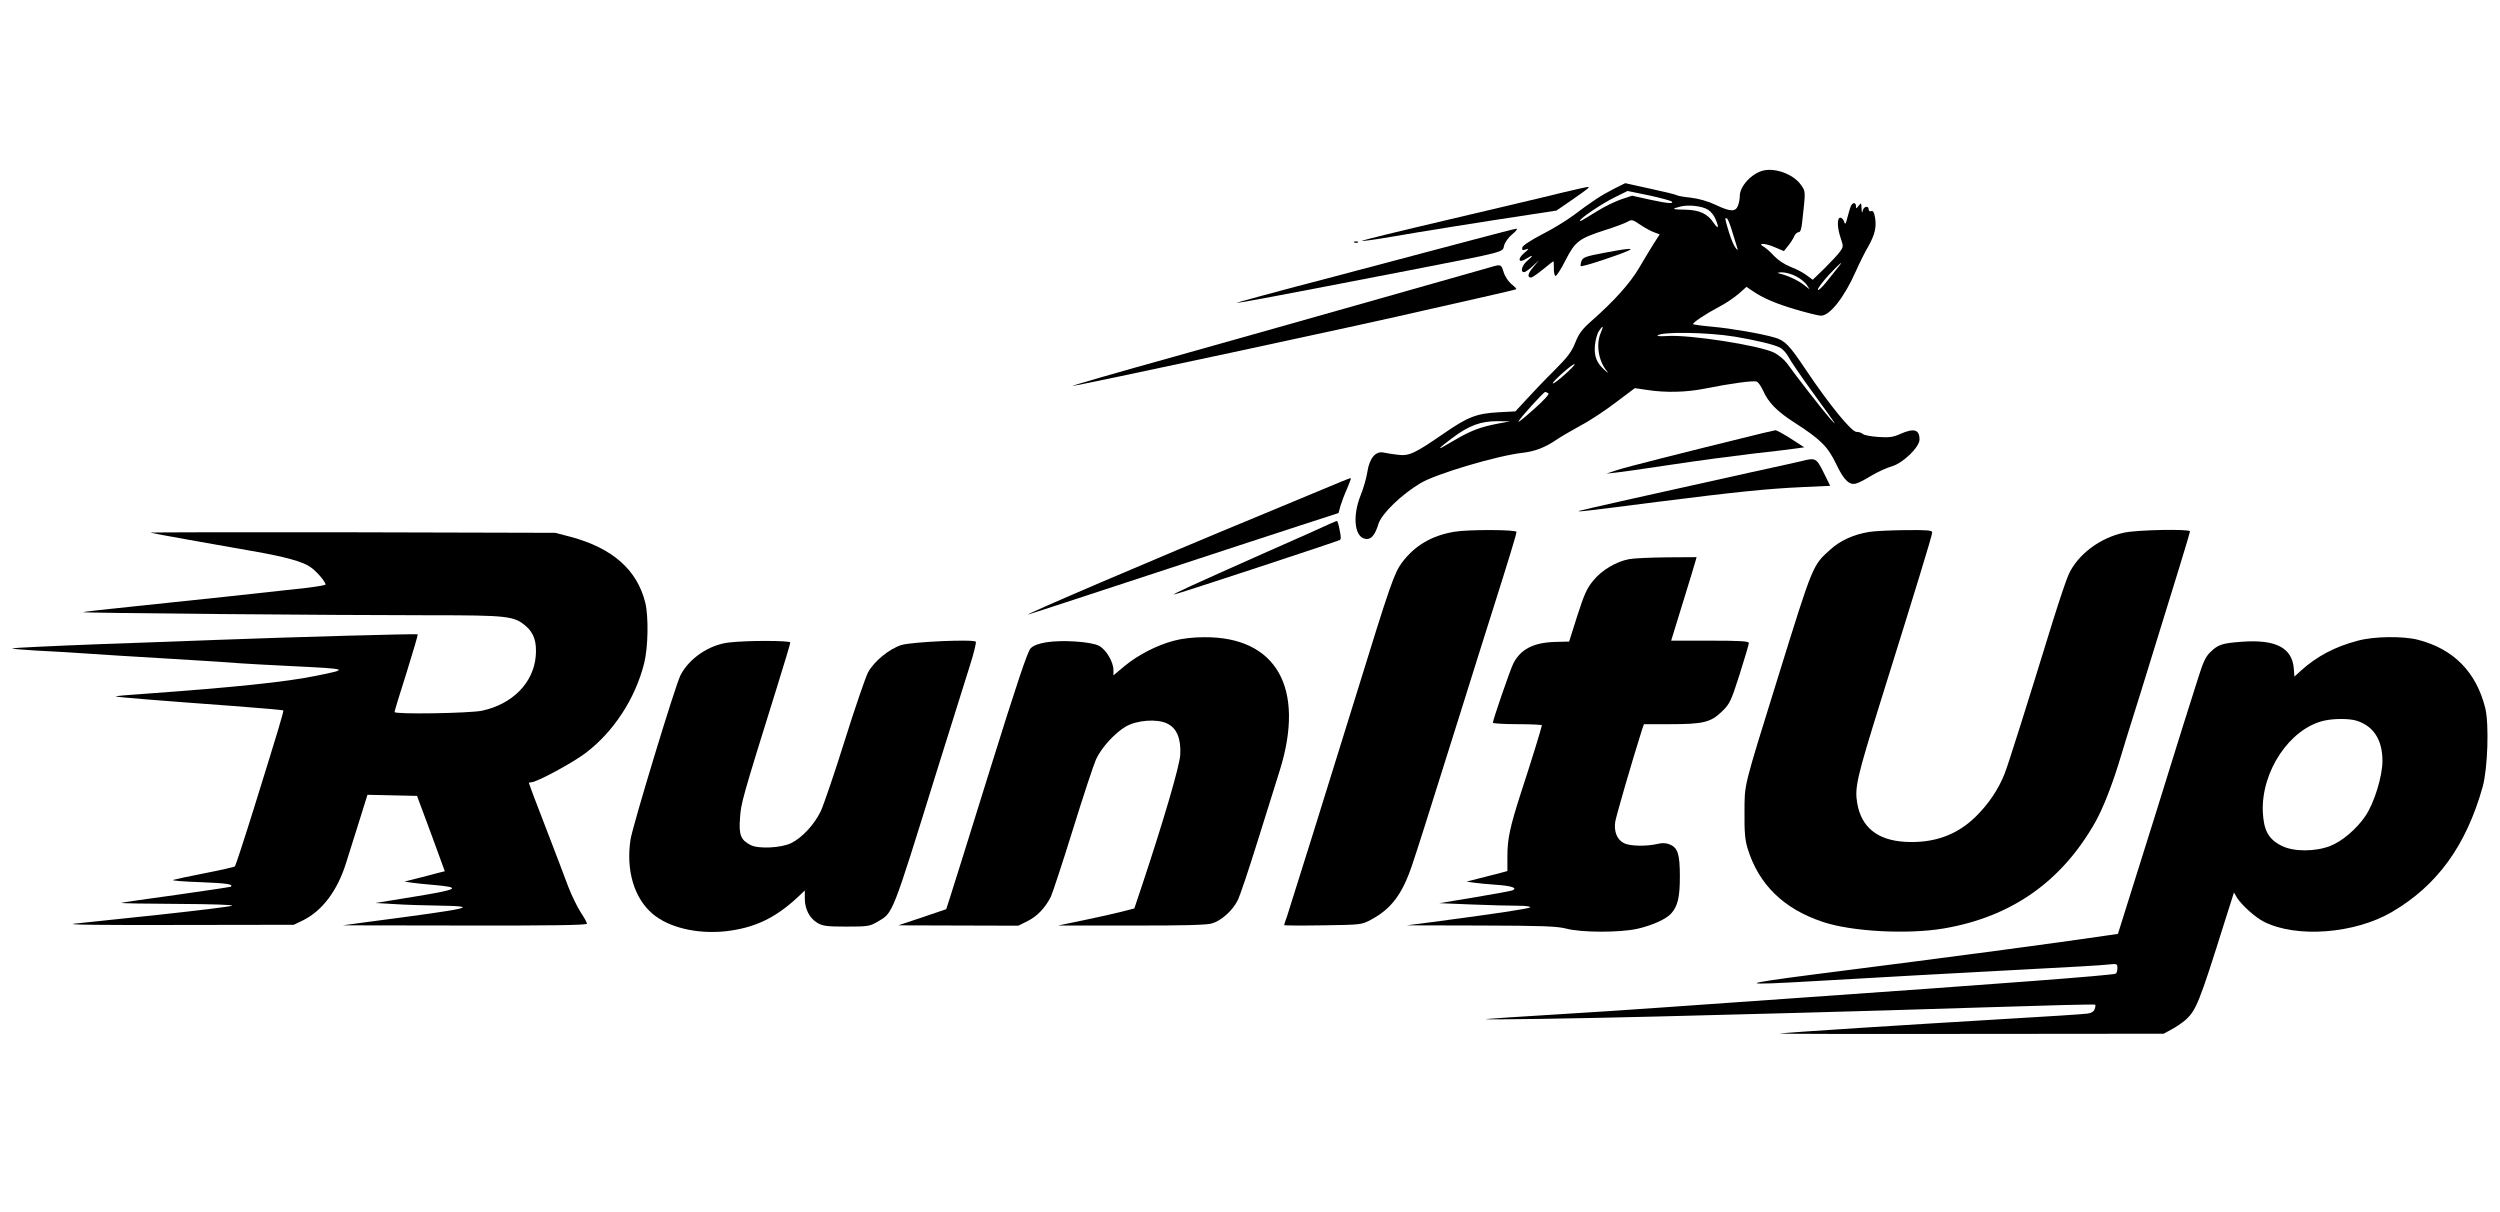
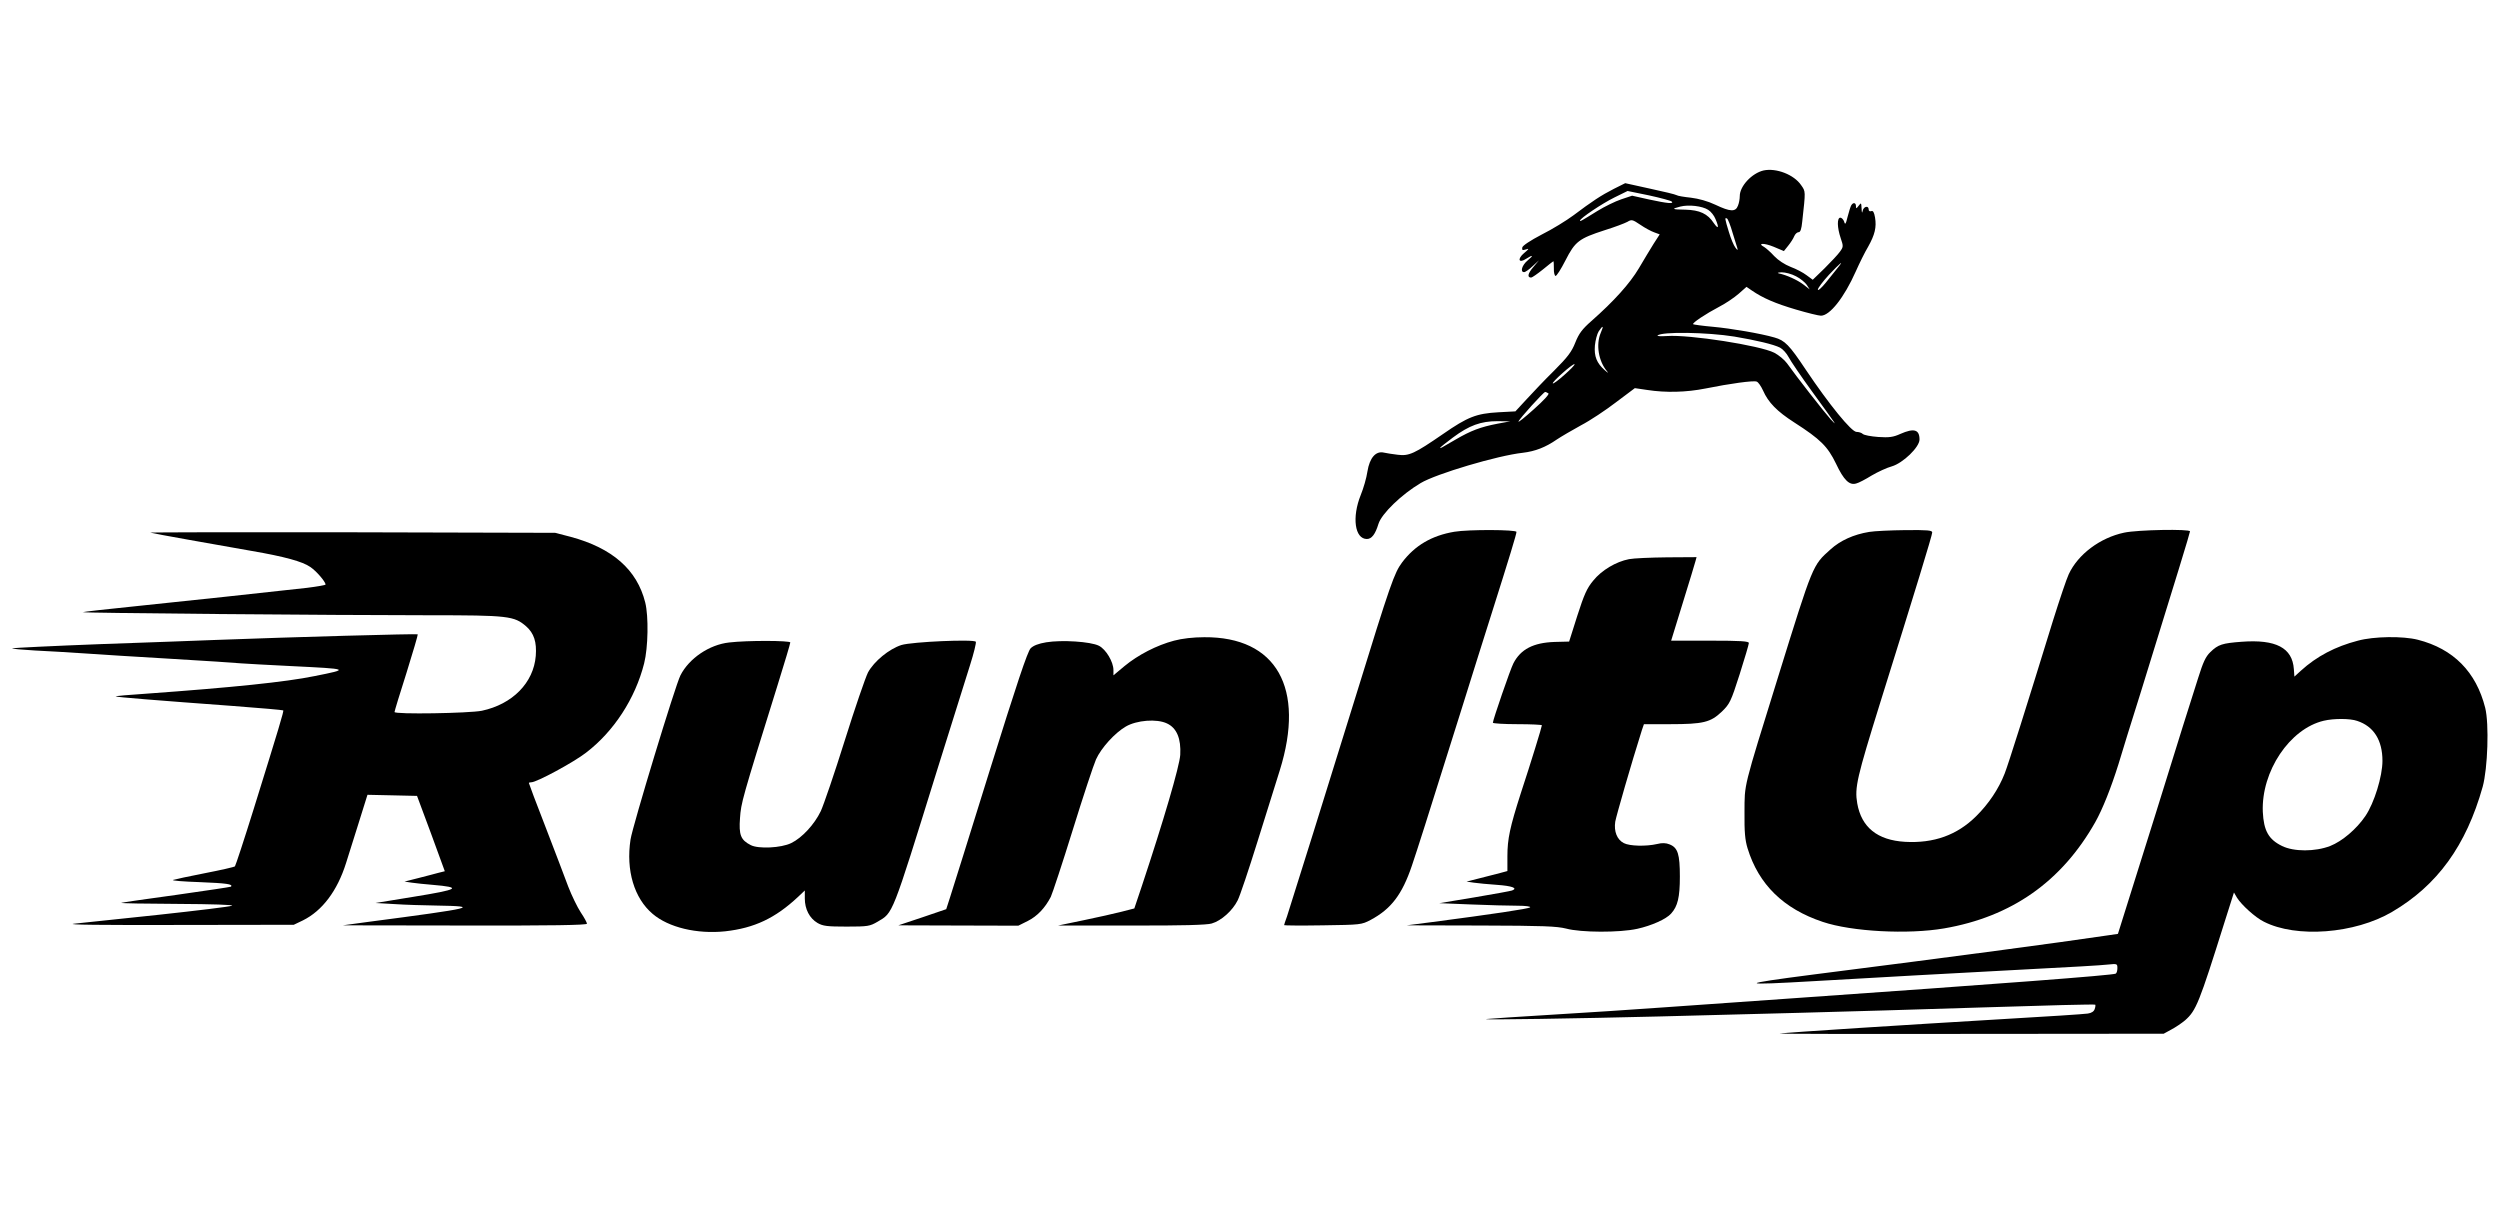
<svg xmlns="http://www.w3.org/2000/svg" version="1.2" viewBox="0 0 1486 720" width="1486" height="720">
  <style>
		.s0 { fill: #000000 } 
	</style>
  <g>
    <path class="s0" d="m1048.26 101.32c-6.91 1.62-14.14 9.28-14.14 15.22 0 1.62-0.43 4.21-1.08 5.72-1.4 3.78-4.53 3.67-13.38-0.54-4.53-2.16-10.03-3.67-14.56-4.21-4.11-0.43-7.99-1.08-8.53-1.51-0.65-0.43-7.77-2.16-15.86-3.88l-14.68-3.24-6.69 3.34c-7.66 3.89-13.16 7.56-24.06 15.76-4.21 3.13-12.63 8.31-18.89 11.44-6.8 3.56-11.33 6.58-11.54 7.66-0.33 1.62 0.1 1.83 2.15 1.19 2.05-0.76 1.95-0.33-1.07 2.15-4.21 3.56-3.24 6.37 1.29 3.35 4.1-2.59 4.53-2.05 0.76 1.08-3.35 2.8-4.54 6.9-2.05 6.9 0.75 0 3.02-1.61 5.07-3.56l3.77-3.45-3.45 4.1c-3.24 3.78-3.67 6.15-1.19 6.15 0.54 0 3.67-2.16 7.02-4.85 3.24-2.7 6.04-4.86 6.26-4.86 0.1 0 0.21 1.94 0.21 4.32-0.11 2.26 0.43 4.31 0.97 4.42 0.65 0.11 3.24-3.99 5.94-9.28 5.72-11.22 7.98-12.95 23.31-17.91 5.93-1.84 11.87-4.1 13.49-4.97 2.48-1.51 3.02-1.4 7.66 1.73 2.8 1.94 6.47 3.88 8.31 4.53l3.23 1.19-3.56 5.5c-1.94 3.13-5.93 9.71-8.84 14.68-5.29 8.95-14.79 19.53-28.28 31.4-5.39 4.75-7.34 7.34-9.49 12.73-2.16 5.51-4.54 8.64-12.63 16.73-5.5 5.4-12.84 13.17-16.4 17.05l-6.58 7.12-10.15 0.54c-13.06 0.76-18.13 2.7-32.91 12.95-16.94 11.66-20.18 13.17-26.87 12.3-3.02-0.32-6.8-0.97-8.31-1.29-4.75-1.08-8.42 3.13-9.71 11.22-0.54 3.78-2.38 10.14-3.99 14.03-5.29 13.16-3.57 26.11 3.66 26.11 2.81 0 4.97-2.69 6.91-9.06 1.94-6.04 13.6-17.37 25.04-24.17 9.17-5.51 45.86-16.41 60.75-18.02 7.34-0.87 13.49-3.24 20.18-7.88 2.59-1.73 9.06-5.51 14.35-8.42 5.4-2.8 14.79-9.06 20.83-13.7l11.22-8.42 7.34 1.08c11.11 1.73 23.31 1.4 34.64-0.86 14.46-2.92 28.49-4.86 30.43-4.11 0.97 0.33 2.59 2.7 3.78 5.29 3.13 7.12 8.31 12.41 18.56 18.99 15.64 10.04 19.85 14.25 24.82 24.5 4.64 9.82 7.98 13.06 12.08 11.76 1.41-0.32 5.51-2.48 9.17-4.75 3.67-2.15 9.07-4.64 11.88-5.39 6.69-1.94 16.51-11.44 16.51-15.97 0-5.94-3.24-6.91-11.34-3.35-4.31 1.95-6.69 2.27-13.16 1.84-4.42-0.33-8.53-1.08-9.28-1.84-0.65-0.64-2.27-1.18-3.67-1.18-3.02 0-16.19-16.19-30.11-36.91-9.82-14.78-12.51-17.48-18.67-19.21-8.2-2.37-25.89-5.39-36.58-6.36-6.15-0.54-11.44-1.3-11.76-1.52-0.65-0.75 7.45-6.15 15.65-10.46 3.77-1.94 8.85-5.4 11.44-7.66l4.64-4.1 3.13 2.15c6.58 4.54 14.13 7.77 26.22 11.33 6.9 2.05 13.59 3.67 14.89 3.67 5.29 0 13.81-10.79 20.72-26.33 2.16-4.85 5.39-11.44 7.34-14.67 3.99-7.13 5.07-11.55 4.1-17.38-0.54-3.13-1.19-4.21-2.27-3.77-0.86 0.32-1.51-0.11-1.51-0.97 0-2.59-3.02-1.84-3.56 0.75q-0.49 2.59-0.65-1.29c-0.21-3.57-0.21-3.67-1.72-1.73-1.41 1.83-1.62 1.94-1.62 0.32 0-2.16-1.62-2.48-2.81-0.54-0.43 0.76-1.4 3.78-2.16 6.8-1.08 4.53-1.51 4.97-2.05 2.92-0.43-1.3-1.51-2.38-2.26-2.38-2.05 0-1.95 5.83 0.21 12.2 1.62 4.74 1.62 5.17-0.43 7.98-1.19 1.73-5.4 6.15-9.17 9.93l-7.02 6.8-3.67-2.7c-1.94-1.51-6.25-3.78-9.49-4.96-3.56-1.41-7.34-3.89-9.71-6.37-2.05-2.27-4.75-4.64-5.94-5.4-4.42-2.37-0.32-2.59 5.51-0.21l6.15 2.59 2.59-3.24c1.4-1.73 3.02-4.21 3.56-5.61 0.54-1.3 1.72-2.38 2.59-2.38 1.08 0 1.72-1.83 2.15-6.25 2.06-18.57 2.06-17.81-0.64-21.69-4.21-6.26-14.79-10.36-22.34-8.75zm-54.6 18.46c1.51 1.51-2.38 1.18-13.38-1.19l-10.15-2.27-6.47 2.16c-3.56 1.19-9.93 4.32-14.14 6.91-9.93 6.15-10.36 6.37-10.36 5.72 0-1.3 12.95-10.04 20.4-13.71l7.87-3.88 12.63 2.59c6.91 1.51 12.95 3.13 13.6 3.67zm21.69 4.96c1.62 0.97 3.56 3.45 4.31 5.4 2.27 5.28 1.84 6.47-0.97 2.48-3.67-5.61-8.41-7.77-16.94-7.99-7.99-0.1-8.52-0.43-3.02-1.83 5.07-1.3 13.16-0.33 16.62 1.94zm14.46 13.49c1.29 4.21 2.59 8.42 2.91 9.39 0.32 1.29 0 1.19-1.19-0.43-0.97-1.19-2.69-5.29-3.88-9.28-2.48-8.1-2.59-8.85-1.08-7.99 0.54 0.32 2.05 4.1 3.24 8.31zm62.37 21.15c-1.4 1.73-4.53 5.61-7.01 8.74-2.59 3.13-4.64 4.97-4.64 3.99 0-0.86 3.02-4.85 6.58-8.74 6.8-7.23 9.49-9.39 5.07-3.99zm-24.6 4.86c2.59 1.29 5.39 3.67 6.36 5.07l1.73 2.7-3.78-2.92c-3.56-2.7-9.93-5.61-14.57-6.58-1.18-0.32-0.43-0.54 1.73-0.65 2.16 0 5.94 0.97 8.53 2.38zm-116.12 33.66c-2.91 6.91-1.29 16.73 3.67 22.67 1.19 1.4 0.65 1.18-1.29-0.54-4.75-4.21-6.37-8.2-5.83-14.68 0.32-3.13 1.3-6.91 2.27-8.42 2.59-3.88 3.13-3.45 1.18 0.97zm79.43 2.16c12.84 2.16 23.41 4.64 27.19 6.59 1.62 0.86 3.88 3.34 5.07 5.61 1.08 2.15 7.45 11.54 14.14 20.72 14.89 20.5 15.11 20.82 10.79 16.18-3.35-3.67-20.4-25.46-25.9-33.23-1.51-2.05-4.86-4.86-7.55-6.26-8.42-4.32-50.61-10.9-63.78-9.93-3.56 0.21-6.04 0.11-5.61-0.32 2.48-2.38 29.57-1.95 45.65 0.64zm-100.9 22.66c-3.56 3.24-6.69 5.51-7.01 5.18-0.33-0.32 2.37-3.13 5.93-6.26 3.56-3.23 6.69-5.5 7.01-5.17 0.33 0.32-2.37 3.12-5.93 6.25zm-9.6 11.12c0.64 0.43-2.81 4.21-8.64 9.39-5.29 4.75-9.39 8.09-9.17 7.34 0.54-1.73 15-17.59 15.86-17.59 0.43 0 1.3 0.43 1.95 0.86zm-30.33 18.02c-10.03 1.94-15.75 4.1-24.82 9.39-9.6 5.61-9.17 5.39-9.17 4.85 0-0.21 3.45-3.02 7.55-6.04 9.72-7.23 16.62-9.71 26.44-9.71l7.56 0.11z" />
-     <path class="s0" d="m927.29 114.81c-7.98 2.05-38.09 9.07-66.8 15.87-28.59 6.69-51.58 12.3-50.93 12.51 0.65 0.22 8.31-0.86 17.05-2.37 17.91-3.13 55.79-9.17 81.58-13.06l16.94-2.59 8.96-6.15c10.68-7.44 11.33-7.98 9.39-7.88-0.86 0.11-8.2 1.73-16.19 3.67z" />
-     <path class="s0" d="m875.49 142.55c-13.38 3.56-50.71 13.49-83.09 22.01-32.37 8.42-58.05 15.43-57.19 15.43 1.62 0.11 21.15-3.56 101.98-19.21 59.13-11.54 55.79-10.68 56.87-14.89 0.53-1.94 2.59-4.85 4.85-6.69 2.27-1.83 3.35-3.34 2.48-3.24-0.86 0-12.51 3.03-25.9 6.59z" />
-     <path class="s0" d="m805.14 144.16c0.75 0.33 1.72 0.22 2.05-0.1 0.43-0.33-0.22-0.65-1.41-0.54-1.18 0-1.51 0.32-0.64 0.64z" />
-     <path class="s0" d="m953.3 150.32c-10.9 2.05-12.41 2.69-13.27 4.85-0.54 1.4-0.65 2.81-0.44 3.02 0.33 0.33 6.48-1.4 13.82-3.88 21.04-7.12 21.04-7.99-0.11-3.99z" />
-     <path class="s0" d="m886.29 158.73c-2.05 0.54-31.73 8.96-65.83 18.67-34.1 9.71-89.35 25.25-122.69 34.64-33.46 9.28-60.54 17.16-60.43 17.37 0.53 0.54 180.64-38.09 209.56-44.99 7.12-1.62 22.23-5.08 33.45-7.56 11.33-2.59 20.72-4.75 20.94-4.96 0.21-0.22-1.08-1.62-3.03-3.13-1.83-1.62-3.88-4.75-4.53-7.12-1.4-4.54-1.62-4.64-7.44-2.92z" />
-     <path class="s0" d="m1047.61 257.47c-50.5 12.41-81.04 20.18-86.33 21.91l-6.47 2.16 4.86-0.54c2.69-0.22 17.69-2.38 33.45-4.75 15.75-2.38 37.55-5.29 48.56-6.58 11-1.19 22.44-2.59 25.36-3.03l5.39-0.75-7.98-5.18c-4.43-2.81-8.53-5.07-9.18-4.97-0.64 0.11-4.1 0.87-7.66 1.73z" />
-     <path class="s0" d="m1070.81 274.09c-2.05 0.54-15.86 3.56-30.75 6.8-52.23 11.54-100.36 22.34-101.44 22.77-1.4 0.75 2.48 0.32 46.94-5.4 47.81-6.04 65.18-7.77 86.01-8.74l16.29-0.75-3.88-7.88c-4.32-8.63-4.75-8.96-13.17-6.8z" />
-     <path class="s0" d="m796.72 286.5c-3.24 1.4-24.6 10.25-47.48 19.75-63.24 26.11-144.28 60.86-137.8 58.92 1.08-0.22 32.91-10.69 70.68-23.1 37.77-12.41 78.77-25.9 91.18-29.89l22.34-7.23 1.08-4.1c0.65-2.16 2.37-6.8 3.88-10.14 1.41-3.46 2.59-6.37 2.38-6.48-0.22-0.1-3.02 0.87-6.26 2.27z" />
-     <path class="s0" d="m790.78 311.21c-1.72 0.86-19.74 8.96-39.92 17.81-43.38 19.31-53.53 23.95-53.09 24.38 0.21 0.33 89.45-29.02 98.52-32.37 0.86-0.32 0.86-2.05 0-5.93-0.54-3.03-1.3-5.51-1.62-5.4-0.43 0-2.05 0.76-3.89 1.51z" />
    <path class="s0" d="m864.49 316.07c-13.49 2.26-23.53 8.2-31.08 18.23-4.64 6.26-6.8 12.2-27.52 79.43-14.03 45.53-39.49 126.79-40.9 131-0.97 2.59-1.72 4.96-1.72 5.18 0 0.22 10.36 0.32 22.98 0.11 22.56-0.33 22.99-0.33 28.49-3.24 12.09-6.47 18.67-15 24.5-32.26 3.77-11.23 7.44-22.67 29.24-92.16 6.26-20.18 14.35-45.65 17.81-56.65 11.11-35.07 15.1-48.24 15.1-49.54 0-1.4-28.59-1.51-36.9-0.1z" />
    <path class="s0" d="m1111.06 316.17c-9.28 1.52-17.15 5.08-23.09 10.47-10.57 9.5-10.14 8.31-31.08 75.76-21.04 67.76-19.85 63.12-19.96 80.39-0.11 11.76 0.32 16.51 1.83 21.47 6.59 21.48 21.37 35.94 44.68 43.71 17.26 5.82 50.72 7.55 72.08 3.88 40.15-6.9 69.93-27.84 89.89-63.13 4.32-7.66 9.39-20.39 13.82-34.53 1.83-6.26 7.87-25.68 13.38-43.16 20.93-67.55 29.13-94.32 29.13-95.18 0-1.51-31.18-0.97-39.17 0.76-14.24 3.02-27.41 12.84-32.91 24.71-1.3 2.7-5.4 15-9.28 27.3-15.65 50.83-26.66 85.79-28.81 91.18-3.57 9.18-9.61 18.13-16.95 25.36-11.33 11.23-25.14 16.19-42.3 15.22-16.4-0.97-25.9-8.63-28.38-22.88-1.62-9.39-0.21-15.21 13.71-60 20.82-66.58 30.86-99.38 30.86-101 0-1.3-2.7-1.51-15.86-1.4-8.85 0.1-18.46 0.54-21.59 1.07z" />
    <path class="s0" d="m89.36 316.61c0.65 0.21 11.01 2.15 23.2 4.31 12.2 2.16 28.92 5.07 37.23 6.59 19.32 3.34 30 6.25 34.64 9.49 3.56 2.38 9.07 8.74 9.07 10.47 0 0.32-4.97 1.19-11.01 1.94-24.28 2.7-72.08 7.88-101.65 10.9-17.16 1.73-31.4 3.35-31.62 3.56-0.43 0.54 150 1.84 205.89 1.84 47.16 0 50.51 0.43 57.63 6.58 4.64 4.1 6.37 9.28 5.72 17.59-1.3 15.97-13.81 28.7-32.05 32.59-7.45 1.51-51.91 2.26-51.91 0.75 0-0.43 3.13-10.9 7.13-23.31 3.88-12.41 6.9-22.77 6.69-22.87-0.44-0.43-74.79 1.62-120.11 3.34-8.85 0.33-39.6 1.51-68.31 2.48-28.59 1.08-52.33 2.27-52.66 2.49-0.21 0.32 5.72 0.86 13.28 1.29 7.66 0.32 20.82 1.19 29.46 1.73 8.63 0.64 31.94 2.05 51.79 3.23 19.86 1.19 38.64 2.38 41.55 2.7 3.02 0.22 16.29 0.97 29.67 1.62 34.97 1.73 35.08 1.73 14.03 5.94-17.37 3.56-49.2 6.79-100.03 10.46-10.25 0.65-18.45 1.41-18.24 1.62 0.33 0.43 24.71 2.38 70.14 5.72 15.98 1.19 29.25 2.38 29.46 2.59 0.44 0.43-2.37 9.82-17.48 58.38-5.72 18.35-10.79 33.78-11.22 34.32-0.43 0.43-8.53 2.26-18.02 4.1-9.39 1.83-17.91 3.67-18.78 3.99-0.86 0.43 6.26 0.97 15.87 1.3 15.86 0.64 19.96 1.18 18.56 2.69-0.33 0.22-14.79 2.38-32.27 4.86-17.48 2.37-32.26 4.53-32.91 4.75-0.54 0.32 14.46 0.54 33.45 0.64 20.61 0.11 33.67 0.54 32.37 1.08-1.18 0.54-20.82 2.92-43.7 5.4-22.88 2.37-45.43 4.75-50.18 5.29-5.5 0.64 16.83 0.86 60.97 0.75l69.6-0.11 5.4-2.59c11.55-5.71 20.5-17.59 25.68-34.1 0.97-3.02 4.21-13.27 7.23-22.98l5.5-17.59 14.79 0.32 14.67 0.33 8.31 22.34 8.2 22.44-3.88 0.97c-2.16 0.65-7.55 1.94-11.98 3.13l-8.09 2.05 4.32 0.65c2.37 0.32 7.98 0.97 12.4 1.29 17.7 1.51 15.87 2.7-11.54 7.13l-22.45 3.66 11.33 0.65c6.26 0.43 17.38 0.76 24.82 0.87 26.77 0.43 22.99 1.4-40.46 9.71l-15.11 2.05 72.62 0.11c51.26 0.1 72.52-0.22 72.52-1.08 0-0.65-1.62-3.67-3.67-6.69-2.05-3.13-5.4-10.04-7.45-15.33-1.94-5.39-8.09-21.26-13.48-35.39-5.51-14.14-9.93-25.9-9.93-26.22 0-0.22 0.65-0.44 1.51-0.44 3.13 0 25.14-11.87 32.48-17.59 16.51-12.62 29.24-32.15 34.53-53.09 2.38-9.39 2.7-27.95 0.65-36.15-4.86-19.53-19.53-32.37-44.35-39.06l-9.18-2.38-120.86-0.32c-66.47-0.11-120.32 0-119.78 0.22z" />
    <path class="s0" d="m968.3 332.36c-7.77 1.51-16.3 6.58-21.26 12.74-3.78 4.53-5.4 8.2-9.5 20.93l-4.85 15.32-8.64 0.22c-12.62 0.43-20.17 4.32-24.49 12.73-1.73 3.24-12.2 33.67-12.2 35.29 0 0.43 6.59 0.86 14.57 0.86 7.99 0 14.57 0.33 14.57 0.65 0 0.86-6.47 22.01-12.52 40.36-6.47 20.18-7.98 27.19-7.98 37.44v8.85l-4 1.08c-2.26 0.65-7.76 1.94-12.19 3.13l-8.09 2.05 4.31 0.65c2.38 0.32 8.53 0.97 13.71 1.29 9.06 0.65 12.62 1.95 9.06 3.35-0.86 0.32-10.9 2.16-22.44 4.1l-20.83 3.45 18.89 0.76c10.35 0.43 22.76 0.75 27.51 0.75 4.86 0 8.1 0.44 7.56 0.97-0.97 0.87-22.13 4-58.28 8.75l-15.1 1.94 44.13 0.11c37.23 0.1 45.11 0.43 50.72 1.83 8.74 2.37 31.73 2.48 42.3 0.11 8.31-1.84 17.16-5.72 20.07-9.07 3.89-4.31 5.18-9.6 5.18-21.9 0-13.38-1.18-17.27-6.15-19.21-2.05-0.86-4.42-0.97-7.34-0.22-6.47 1.51-16.4 1.3-19.85-0.54-3.99-2.05-5.94-6.9-5.07-12.73 0.64-3.56 9.38-33.99 15.86-54.49l1.19-3.46h15.54c19.74 0 24.06-1.08 30.75-7.44 4.75-4.64 5.4-5.94 10.58-22.12 3.02-9.5 5.5-17.92 5.5-18.67 0-1.08-4.75-1.41-23.09-1.41h-23.1l6.91-22.44c3.78-12.3 7.23-23.42 7.55-24.82l0.65-2.38-17.59 0.11c-9.71 0.11-19.85 0.54-22.55 1.08z" />
    <path class="s0" d="m697.87 380.81c-10.25 2.7-21.36 8.42-29.46 15.11l-6.58 5.5v-3.12c0-4.86-4.42-12.31-8.63-14.46-4.97-2.49-22.02-3.57-31.3-2.06-4.64 0.76-7.66 1.95-9.28 3.57-1.83 1.83-8.31 21.25-24.17 72.08-11.87 38.31-22.66 72.62-23.85 76.29l-2.16 6.69-14.24 4.86-14.24 4.75 35.71 0.11 35.62 0.1 5.61-2.8c5.61-2.81 10.25-7.66 13.7-14.35 0.97-2.05 6.91-19.97 13.06-39.82 6.15-19.86 12.41-38.74 13.81-41.87 3.13-6.91 11.22-15.76 17.7-19.53 6.47-3.78 18.45-4.75 24.49-1.84 5.83 2.7 8.42 9.07 7.88 18.67-0.43 6.8-9.93 39.17-22.77 77.8l-4.53 13.49-7.55 1.94c-4.1 1.08-14.36 3.35-22.66 5.08l-15.11 3.13h43.59c30.11 0.1 44.9-0.33 47.7-1.19 5.72-1.62 12.41-7.66 15.43-13.71 1.4-2.69 6.69-18.56 11.87-35.17 5.18-16.62 11.12-35.62 13.17-42.09 15.32-48.99-1.95-79.53-44.89-79.21-6.37 0-13.17 0.76-17.92 2.05z" />
    <path class="s0" d="m1401.56 380.81c-13.38 3.46-24.5 9.28-33.99 17.92l-3.78 3.45-0.32-4.42c-0.87-12.74-10.69-17.81-30.97-16.3-11.55 0.86-14.03 1.62-18.67 6.15-2.81 2.7-4.32 6.05-7.23 15.33-2.16 6.47-13.71 43.38-25.68 82.01l-22.02 70.14-5.83 0.86c-29.78 4.43-91.18 12.63-175.24 23.31-45.11 5.83-44.89 6.58 1.08 3.89 39.38-2.27 79.74-4.54 126.79-7.02 22.88-1.18 44.14-2.37 47.27-2.8 5.39-0.54 5.61-0.54 5.61 2.15 0 1.52-0.43 2.92-0.97 3.24-1.41 0.97-70.25 6.15-192.19 14.68-25.79 1.83-60.32 4.21-76.62 5.39-16.29 1.19-45.97 3.13-65.82 4.32-19.86 1.19-37.56 2.37-39.39 2.59-4.43 0.65 55.14-0.32 102.51-1.51 21.37-0.54 58.81-1.51 83.09-2.16 24.39-0.65 73.82-2.05 110.07-3.24 36.15-1.18 65.94-1.94 66.15-1.61 0.22 0.21 0.11 1.4-0.32 2.58-0.43 1.41-1.84 2.38-4.1 2.7-1.94 0.33-25.04 1.84-51.47 3.35-54.61 3.24-127.66 7.88-131.66 8.52-1.51 0.22 49.32 0.33 112.77 0.22l115.47-0.11 4.53-2.48c2.48-1.3 6.15-3.78 8.2-5.5 6.58-5.83 8.31-10.15 23.42-58.28l5.61-17.69 1.83 3.13c2.7 4.31 10.9 11.76 15.97 14.24 19.21 9.82 53.96 7.23 76.19-5.83 26.87-15.75 44.03-39.38 53.85-74.35 3.02-11 3.88-37.34 1.51-46.94-5.4-21.37-18.89-35.07-40.04-40.47-8.85-2.26-26.11-2.05-35.61 0.54zm-0.43 47.7c9.82 3.24 15 11.44 15 23.74 0 9.17-4.86 25.04-10.15 32.81-5.28 7.77-13.81 15-20.93 17.8-8.96 3.45-21.58 3.45-28.6 0-7.98-3.88-10.9-9.06-11.44-20.29-0.97-24.06 15.98-49.42 36.26-54.17 5.94-1.4 15.65-1.4 19.86 0.11z" />
    <path class="s0" d="m433.38 381.89c-11.76 1.3-23.74 9.39-28.92 19.53-3.02 5.83-28.38 89.35-29.67 97.56-2.81 18.34 2.16 34.96 13.16 44.24 9.5 8.09 26.33 12.09 43.06 10.36 17.37-1.94 29.78-7.77 43.38-20.5l3.99-3.78v4.75c0 6.36 2.81 11.76 7.56 14.57 3.23 1.83 5.61 2.15 17.26 2.15 12.74 0 13.81-0.21 18.45-2.91 9.28-5.5 8.21-2.59 34.97-88.81 8.74-27.95 17.7-56.55 19.96-63.67 2.27-7.12 3.78-13.38 3.45-13.92-0.97-1.62-37.87 0-44.24 1.94-7.34 2.38-16.19 9.61-19.85 16.3-1.52 3.02-7.77 21.15-13.82 40.46-6.04 19.32-12.51 38.21-14.24 41.98-3.78 7.88-11.12 15.86-17.59 18.99-5.94 2.92-19.53 3.57-24.07 1.19-5.93-3.02-7.12-6.04-6.36-16.08 0.65-9.06 0.97-10.46 22.23-78.66 4.21-13.49 7.66-25.04 7.66-25.69 0-1.18-25.58-1.29-36.37 0z" />
  </g>
</svg>
